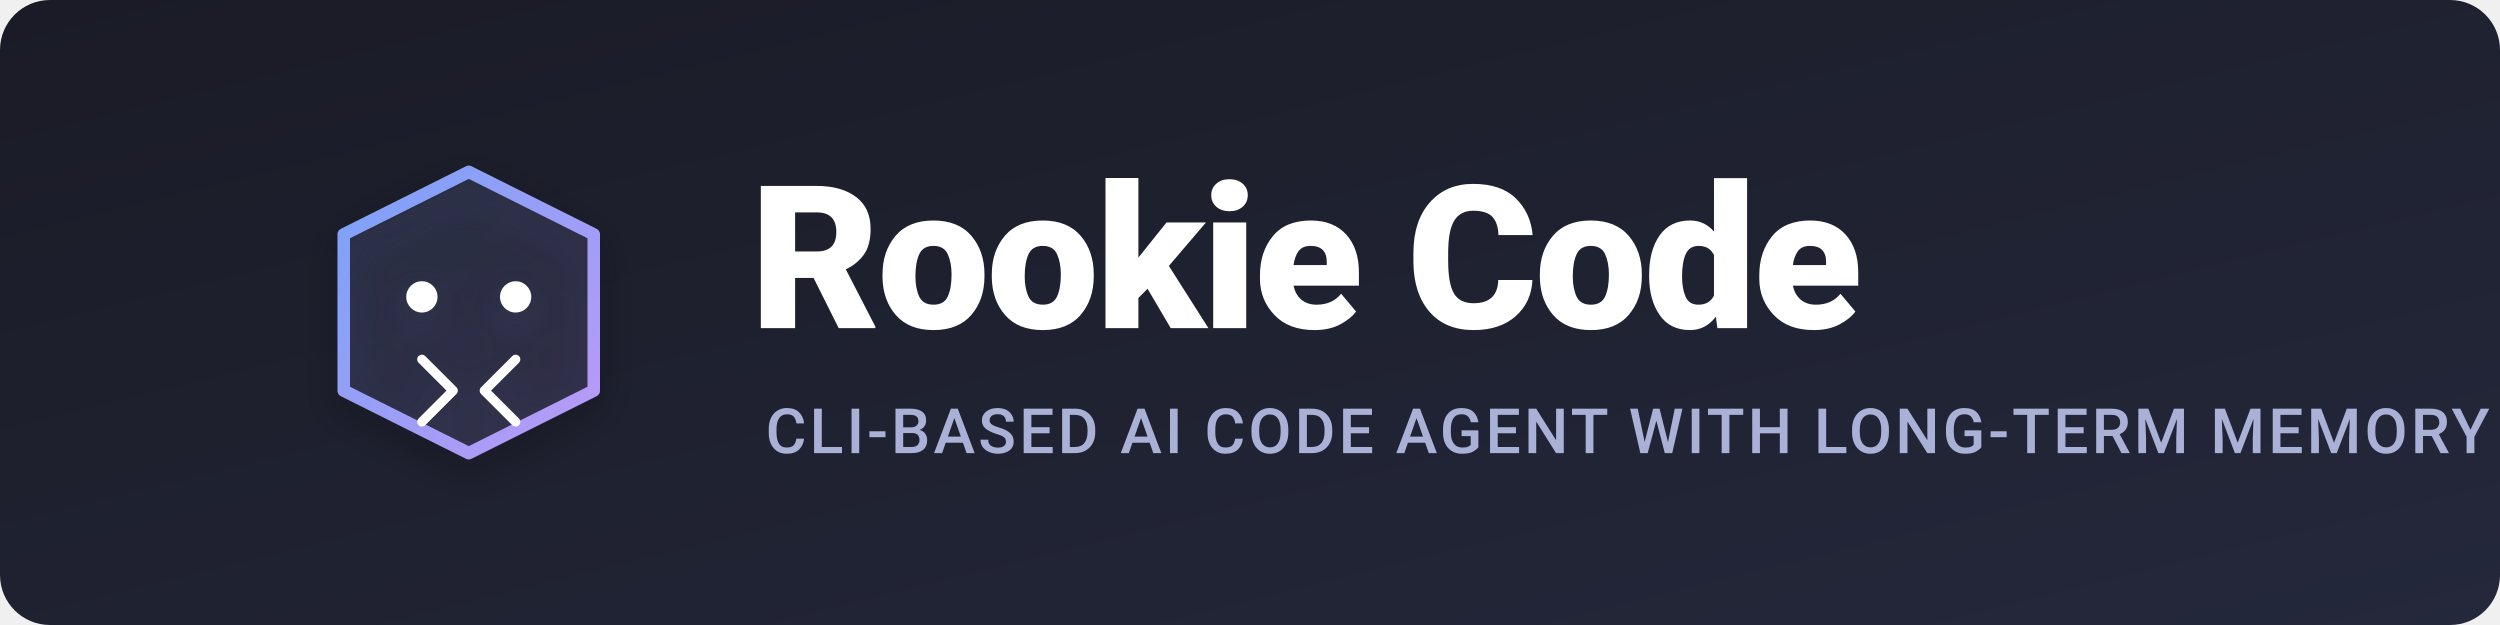
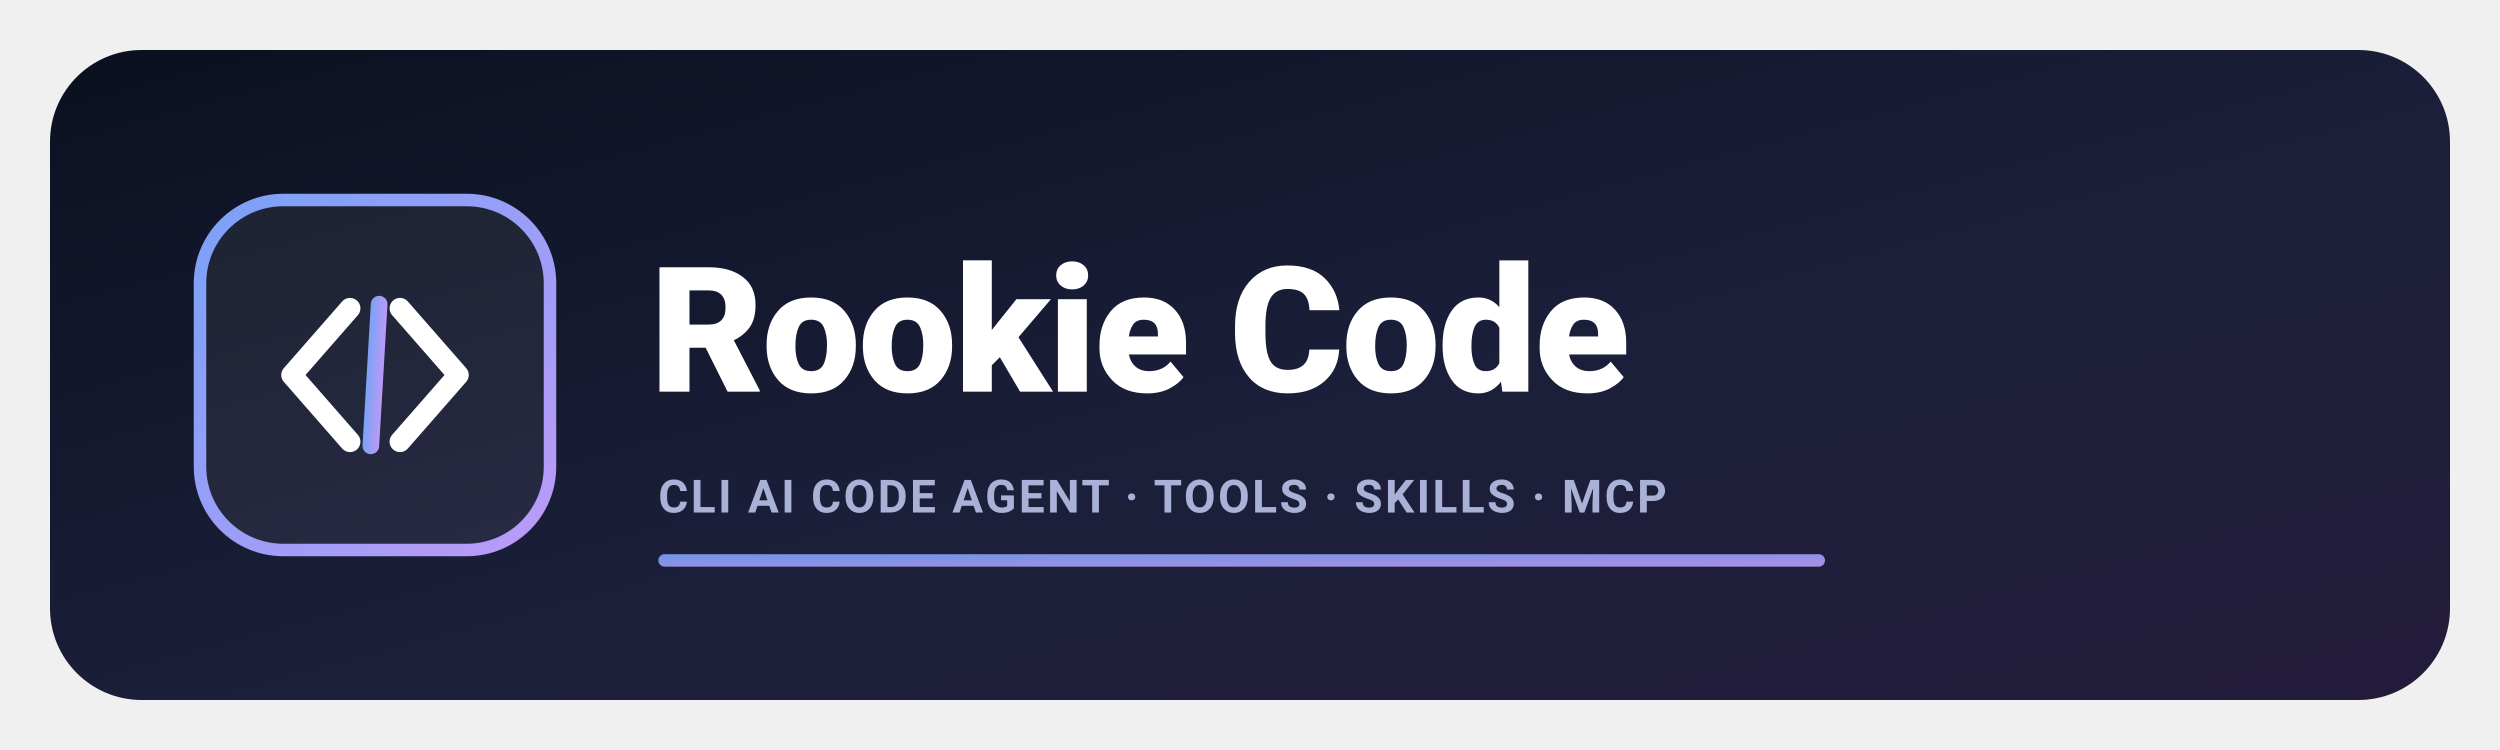
- <svg xmlns="http://www.w3.org/2000/svg" viewBox="0 0 800 200" width="100%" height="200">
+ <svg xmlns="http://www.w3.org/2000/svg" viewBox="0 0 1200 360" preserveAspectRatio="xMidYMid meet" role="img" aria-label="Rookie Code">
  <defs>
-     <linearGradient id="bgGradient" x1="0%" y1="0%" x2="100%" y2="100%">
-       <stop offset="0%" stop-color="#1A1B26" />
-       <stop offset="100%" stop-color="#24283B" />
+     <linearGradient id="bg" x1="0%" y1="0%" x2="100%" y2="100%">
+       <stop offset="0%" stop-color="#0B1020" />
+       <stop offset="55%" stop-color="#1B1F3A" />
+       <stop offset="100%" stop-color="#241B3B" />
    </linearGradient>
-     <linearGradient id="iconGradient" x1="0%" y1="0%" x2="100%" y2="100%">
+     <linearGradient id="accent" x1="0%" y1="0%" x2="100%" y2="100%">
      <stop offset="0%" stop-color="#7AA2F7" />
      <stop offset="100%" stop-color="#BB9AF7" />
    </linearGradient>
-     <filter id="shadow" x="-20%" y="-20%" width="140%" height="140%">
-       <feDropShadow dx="0" dy="4" stdDeviation="6" flood-color="#000000" flood-opacity="0.4" />
-     </filter>
  </defs>
-   <rect width="800" height="200" rx="16" fill="url(#bgGradient)" />
-   <g transform="translate(100, 50)" filter="url(#shadow)">
-     <path d="M 50 5 L 90 25 L 90 75 L 50 95 L 10 75 L 10 25 Z" fill="url(#iconGradient)" opacity="0.1" />
-     <path d="M 50 5 L 90 25 L 90 75 L 50 95 L 10 75 L 10 25 Z" fill="none" stroke="url(#iconGradient)" stroke-width="4" stroke-linejoin="round" />
-     <circle cx="35" cy="45" r="5" fill="#FFFFFF" />
-     <circle cx="65" cy="45" r="5" fill="#FFFFFF" />
-     <path d="M 35 65 L 45 75 L 35 85 M 65 65 L 55 75 L 65 85" fill="none" stroke="#FFFFFF" stroke-width="3" stroke-linecap="round" stroke-linejoin="round" />
+   <rect x="24" y="24" width="1152" height="312" rx="44" fill="url(#bg)" />
+   <g transform="translate(96 96)">
+     <rect x="0" y="0" width="168" height="168" rx="40" fill="rgba(255,255,255,0.06)" stroke="url(#accent)" stroke-width="6" />
+     <path d="M72 52 L44 84 L72 116" fill="none" stroke="#FFFFFF" stroke-width="10" stroke-linecap="round" stroke-linejoin="round" />
+     <path d="M96 52 L124 84 L96 116" fill="none" stroke="#FFFFFF" stroke-width="10" stroke-linecap="round" stroke-linejoin="round" />
+     <path d="M86 50 L82 118" fill="none" stroke="url(#accent)" stroke-width="8" stroke-linecap="round" />
  </g>
-   <text x="240" y="105" font-family="-apple-system, BlinkMacSystemFont, 'Segoe UI', Roboto, Helvetica, Arial, sans-serif" font-size="64" font-weight="800" fill="#FFFFFF" letter-spacing="-1">Rookie Code</text>
-   <text x="245" y="145" font-family="-apple-system, BlinkMacSystemFont, 'Segoe UI', Roboto, Helvetica, Arial, sans-serif" font-size="20" font-weight="500" fill="#A9B1D6" letter-spacing="1">CLI-BASED AI CODE AGENT WITH LONG-TERM MEMORY</text>
+   <text x="312" y="188" font-family="ui-sans-serif, -apple-system, BlinkMacSystemFont, 'Segoe UI', Roboto, Helvetica, Arial" font-size="84" font-weight="800" fill="#FFFFFF" letter-spacing="-1">Rookie Code</text>
+   <text x="316" y="246" font-family="ui-sans-serif, -apple-system, BlinkMacSystemFont, 'Segoe UI', Roboto, Helvetica, Arial" font-size="22" font-weight="600" fill="#A9B1D6" letter-spacing="1.2">CLI AI CODE AGENT · TOOLS · SKILLS · MCP</text>
+   <rect x="316" y="266" width="560" height="6" rx="3" fill="url(#accent)" opacity="0.9" />
</svg>
